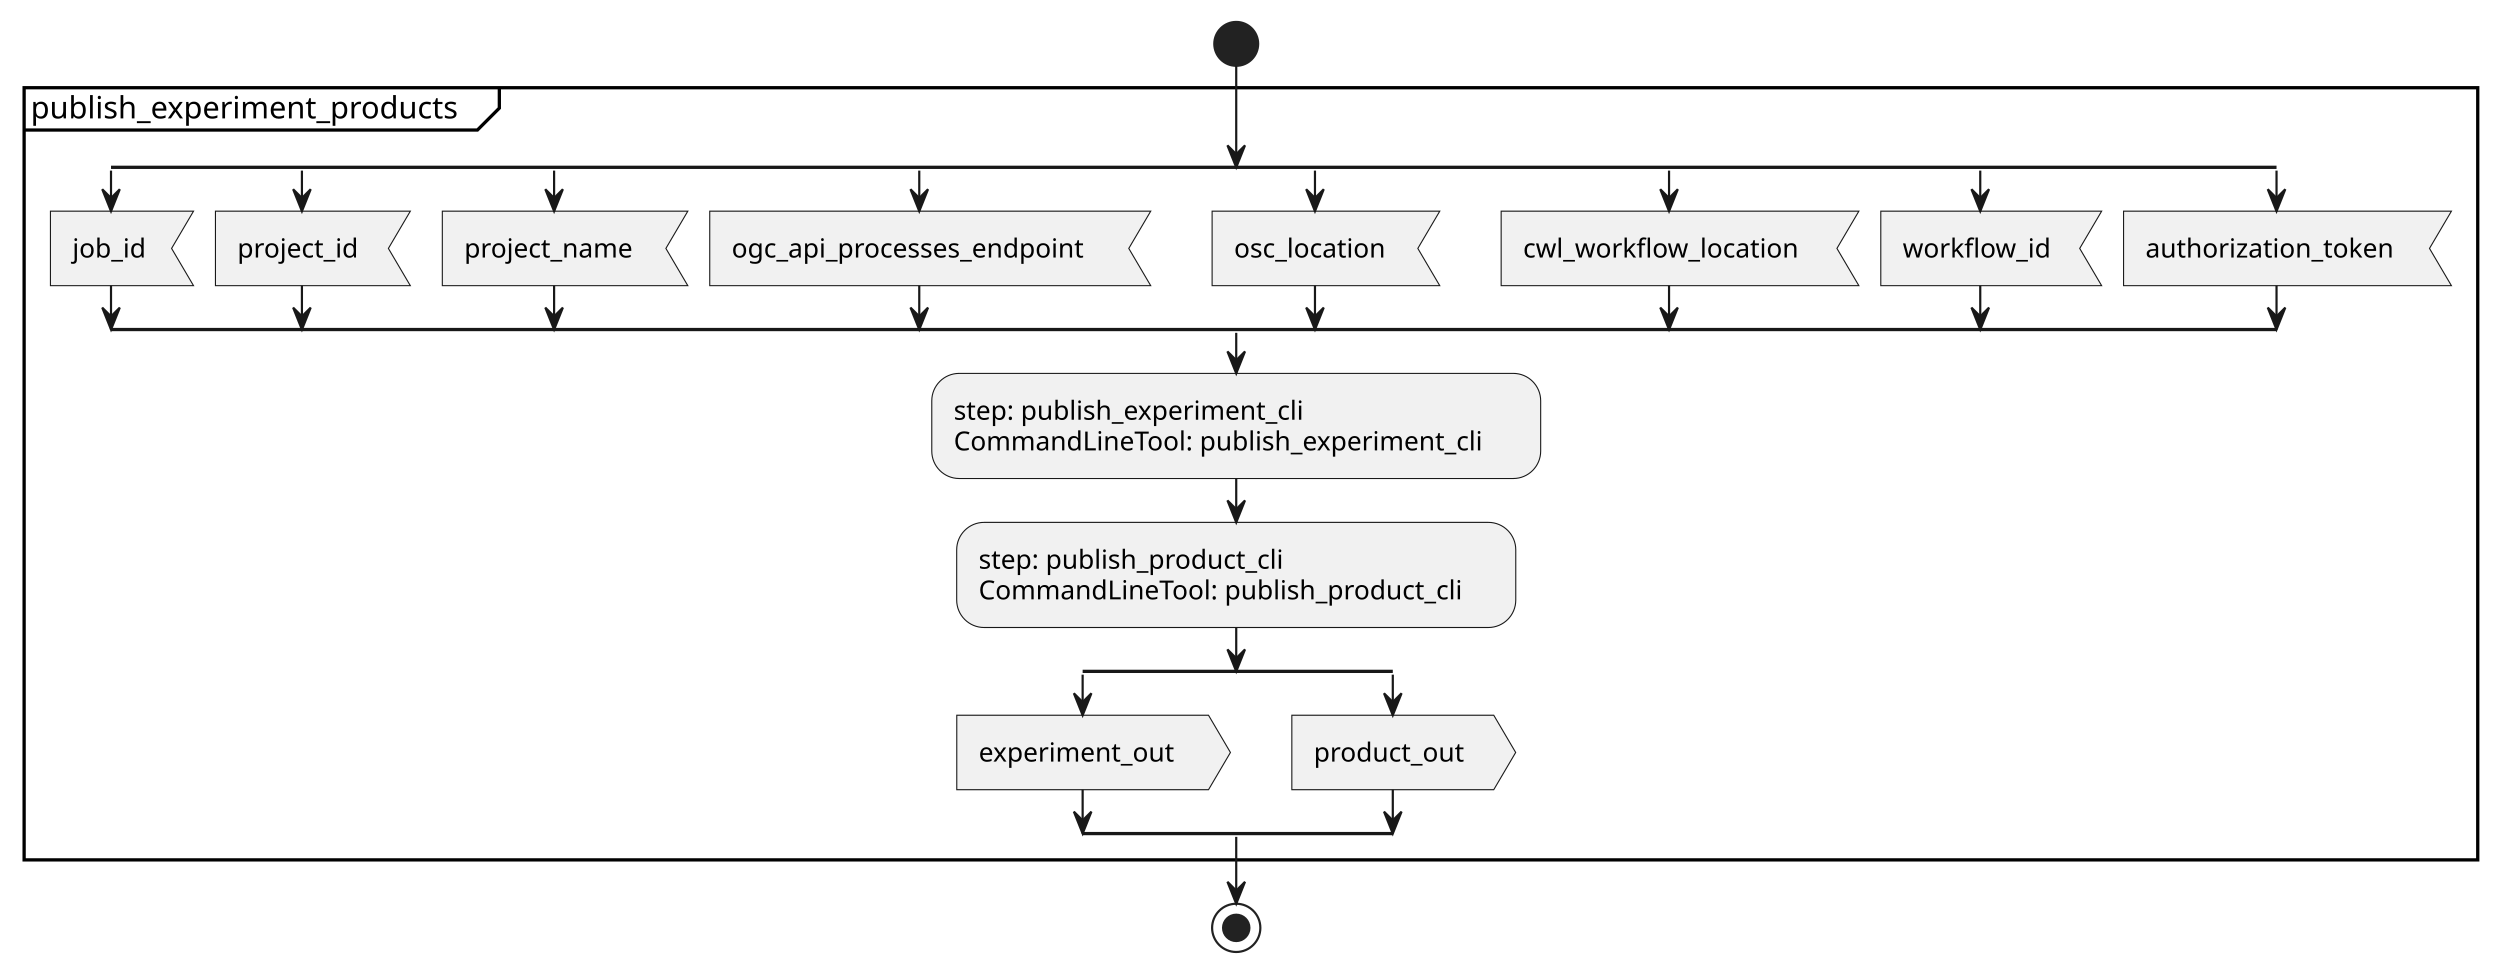
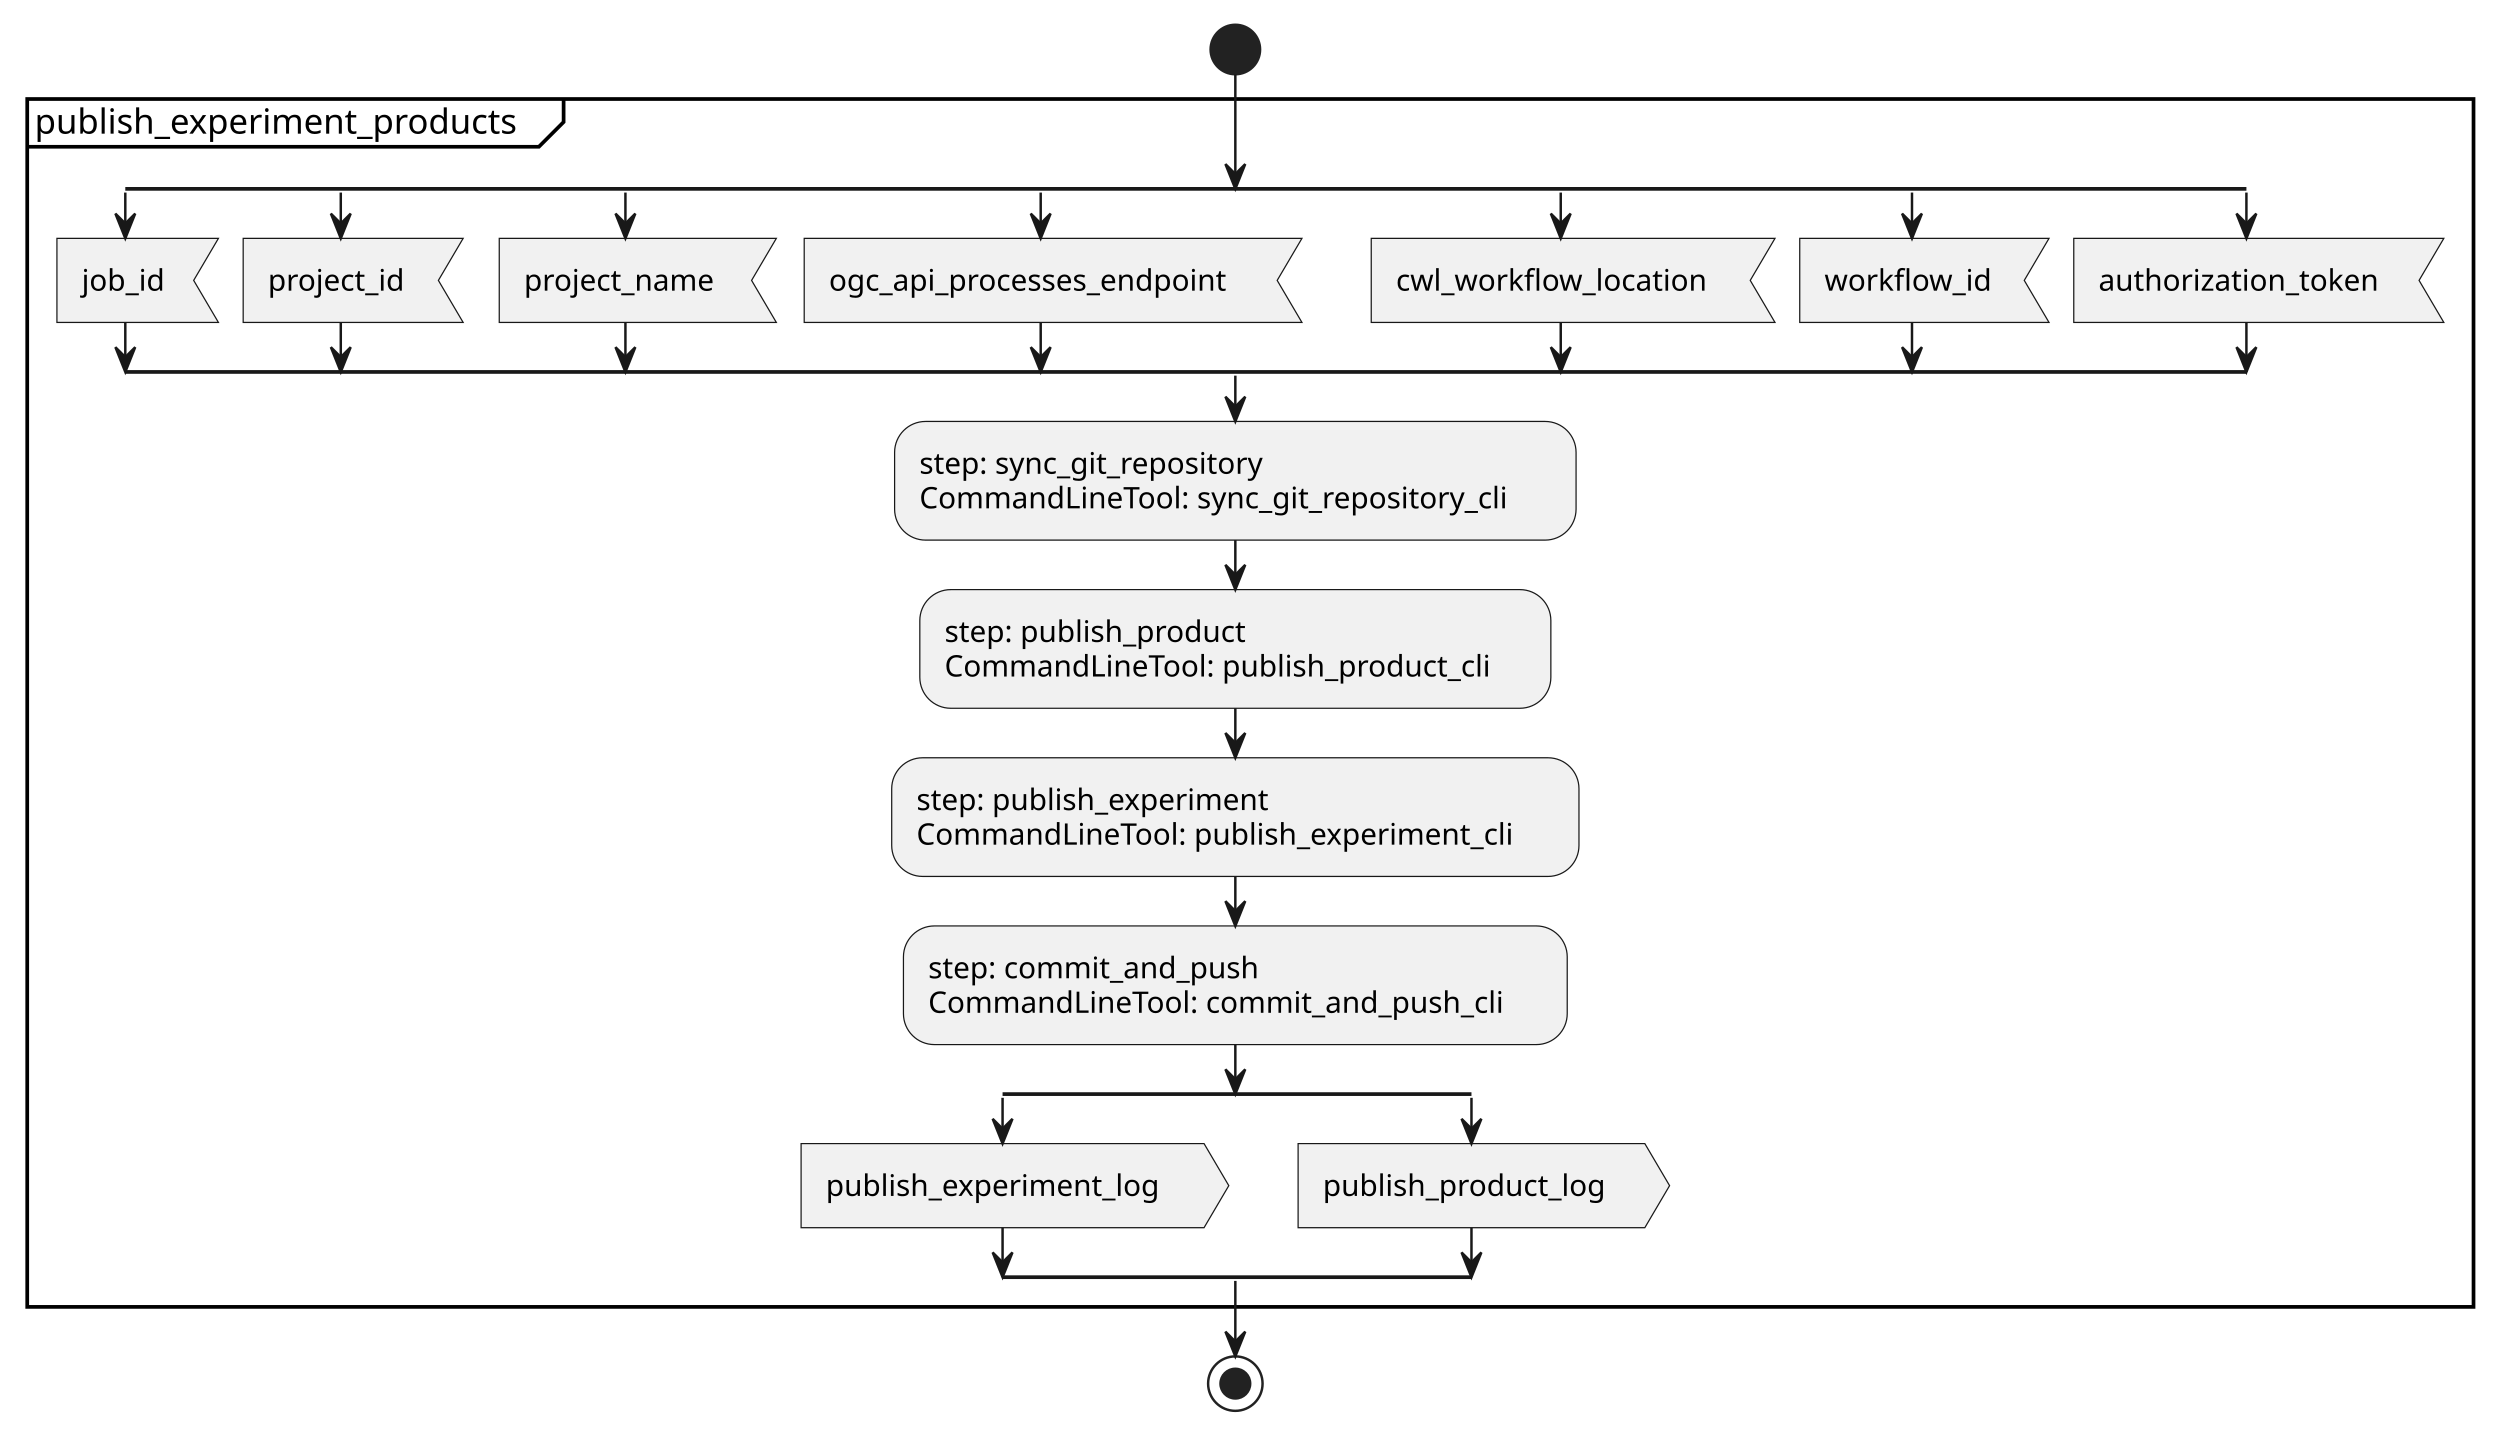
- <svg xmlns="http://www.w3.org/2000/svg" contentStyleType="text/css" data-diagram-type="ACTIVITY" height="445px" preserveAspectRatio="none" style="width:1140px;height:445px;background:#FFFFFF;" version="1.1" viewBox="0 0 1140 445" width="1140px" zoomAndPan="magnify">
+ <svg xmlns="http://www.w3.org/2000/svg" contentStyleType="text/css" data-diagram-type="ACTIVITY" height="580px" preserveAspectRatio="none" style="width:1010px;height:580px;background:#FFFFFF;" version="1.1" viewBox="0 0 1010 580" width="1010px" zoomAndPan="magnify">
  <defs />
  <g>
-     <ellipse cx="563.72" cy="20" fill="#222222" rx="10" ry="10" style="stroke:#222222;stroke-width:1;" />
-     <rect fill="none" height="352.109" style="stroke:#000000;stroke-width:1.5;" width="1118.849" x="11" y="40" />
+     <ellipse cx="499.076" cy="20" fill="#222222" rx="10" ry="10" style="stroke:#222222;stroke-width:1;" />
+     <rect fill="none" height="487.984" style="stroke:#000000;stroke-width:1.5;" width="988.303" x="11" y="40" />
    <path d="M227.698,40 L227.698,49.297 L217.698,59.297 L11,59.297" fill="none" style="stroke:#000000;stroke-width:1.5;" />
    <text fill="#000000" font-family="sans-serif" font-size="14" lengthAdjust="spacing" textLength="206.698" x="14" y="53.995">publish_experiment_products</text>
-     <line style="stroke:#181818;stroke-width:1.5;" x1="50.622" x2="1038.098" y1="76.297" y2="76.297" />
+     <line style="stroke:#181818;stroke-width:1.5;" x1="50.622" x2="907.552" y1="76.297" y2="76.297" />
    <polygon fill="#F1F1F1" points="23,96.297,88.244,96.297,78.244,113.281,88.244,130.266,23,130.266" style="stroke:#181818;stroke-width:0.5;" />
    <text fill="#000000" font-family="sans-serif" font-size="12" lengthAdjust="spacing" textLength="35.244" x="33" y="117.436">job_id</text>
    <polygon fill="#F1F1F1" points="98.244,96.297,187.107,96.297,177.107,113.281,187.107,130.266,98.244,130.266" style="stroke:#181818;stroke-width:0.5;" />
    <text fill="#000000" font-family="sans-serif" font-size="12" lengthAdjust="spacing" textLength="58.863" x="108.244" y="117.436">project_id</text>
    <polygon fill="#F1F1F1" points="201.698,96.297,313.642,96.297,303.642,113.281,313.642,130.266,201.698,130.266" style="stroke:#181818;stroke-width:0.5;" />
    <text fill="#000000" font-family="sans-serif" font-size="12" lengthAdjust="spacing" textLength="81.943" x="211.698" y="117.436">project_name</text>
-     <polygon fill="#F1F1F1" points="323.642,96.297,524.724,96.297,514.724,113.281,524.724,130.266,323.642,130.266" style="stroke:#181818;stroke-width:0.5;" />
-     <text fill="#000000" font-family="sans-serif" font-size="12" lengthAdjust="spacing" textLength="171.082" x="333.642" y="117.436">ogc_api_processes_endpoint</text>
-     <polygon fill="#F1F1F1" points="552.724,96.297,656.528,96.297,646.528,113.281,656.528,130.266,552.724,130.266" style="stroke:#181818;stroke-width:0.5;" />
-     <text fill="#000000" font-family="sans-serif" font-size="12" lengthAdjust="spacing" textLength="73.805" x="562.724" y="117.436">osc_location</text>
-     <polygon fill="#F1F1F1" points="684.528,96.297,847.642,96.297,837.642,113.281,847.642,130.266,684.528,130.266" style="stroke:#181818;stroke-width:0.5;" />
-     <text fill="#000000" font-family="sans-serif" font-size="12" lengthAdjust="spacing" textLength="133.113" x="694.528" y="117.436">cwl_workflow_location</text>
-     <polygon fill="#F1F1F1" points="857.642,96.297,958.347,96.297,948.347,113.281,958.347,130.266,857.642,130.266" style="stroke:#181818;stroke-width:0.5;" />
-     <text fill="#000000" font-family="sans-serif" font-size="12" lengthAdjust="spacing" textLength="70.705" x="867.642" y="117.436">workflow_id</text>
-     <polygon fill="#F1F1F1" points="968.347,96.297,1117.849,96.297,1107.849,113.281,1117.849,130.266,968.347,130.266" style="stroke:#181818;stroke-width:0.5;" />
-     <text fill="#000000" font-family="sans-serif" font-size="12" lengthAdjust="spacing" textLength="119.502" x="978.347" y="117.436">authorization_token</text>
-     <line style="stroke:#181818;stroke-width:1.5;" x1="50.622" x2="1038.098" y1="150.266" y2="150.266" />
-     <rect fill="#F1F1F1" height="47.938" rx="12.5" ry="12.5" style="stroke:#181818;stroke-width:0.5;" width="277.654" x="424.893" y="170.266" />
-     <text fill="#000000" font-family="sans-serif" font-size="12" lengthAdjust="spacing" textLength="171.58" x="434.893" y="191.404">step: publish_experiment_cli</text>
-     <text fill="#000000" font-family="sans-serif" font-size="12" lengthAdjust="spacing" textLength="257.654" x="434.893" y="205.373">CommandLineTool: publish_experiment_cli</text>
-     <rect fill="#F1F1F1" height="47.938" rx="12.5" ry="12.5" style="stroke:#181818;stroke-width:0.5;" width="254.938" x="436.251" y="238.203" />
-     <text fill="#000000" font-family="sans-serif" font-size="12" lengthAdjust="spacing" textLength="148.863" x="446.251" y="259.342">step: publish_product_cli</text>
-     <text fill="#000000" font-family="sans-serif" font-size="12" lengthAdjust="spacing" textLength="234.938" x="446.251" y="273.31">CommandLineTool: publish_product_cli</text>
-     <line style="stroke:#181818;stroke-width:1.5;" x1="493.685" x2="635.113" y1="306.141" y2="306.141" />
-     <polygon fill="#F1F1F1" points="436.291,326.141,551.078,326.141,561.078,343.125,551.078,360.109,436.291,360.109" style="stroke:#181818;stroke-width:0.5;" />
-     <text fill="#000000" font-family="sans-serif" font-size="12" lengthAdjust="spacing" textLength="94.787" x="446.291" y="347.279">experiment_out</text>
-     <polygon fill="#F1F1F1" points="589.078,326.141,681.148,326.141,691.148,343.125,681.148,360.109,589.078,360.109" style="stroke:#181818;stroke-width:0.5;" />
-     <text fill="#000000" font-family="sans-serif" font-size="12" lengthAdjust="spacing" textLength="72.07" x="599.078" y="347.279">product_out</text>
-     <line style="stroke:#181818;stroke-width:1.5;" x1="493.685" x2="635.113" y1="380.109" y2="380.109" />
-     <ellipse cx="563.72" cy="423.109" fill="none" rx="11" ry="11" style="stroke:#222222;stroke-width:1;" />
-     <ellipse cx="563.72" cy="423.109" fill="#222222" rx="6" ry="6" style="stroke:#222222;stroke-width:1;" />
+     <polygon fill="#F1F1F1" points="324.9,96.297,525.982,96.297,515.982,113.281,525.982,130.266,324.9,130.266" style="stroke:#181818;stroke-width:0.5;" />
+     <text fill="#000000" font-family="sans-serif" font-size="12" lengthAdjust="spacing" textLength="171.082" x="334.9" y="117.436">ogc_api_processes_endpoint</text>
+     <polygon fill="#F1F1F1" points="553.982,96.297,717.096,96.297,707.096,113.281,717.096,130.266,553.982,130.266" style="stroke:#181818;stroke-width:0.5;" />
+     <text fill="#000000" font-family="sans-serif" font-size="12" lengthAdjust="spacing" textLength="133.113" x="563.982" y="117.436">cwl_workflow_location</text>
+     <polygon fill="#F1F1F1" points="727.096,96.297,827.801,96.297,817.801,113.281,827.801,130.266,727.096,130.266" style="stroke:#181818;stroke-width:0.5;" />
+     <text fill="#000000" font-family="sans-serif" font-size="12" lengthAdjust="spacing" textLength="70.705" x="737.096" y="117.436">workflow_id</text>
+     <polygon fill="#F1F1F1" points="837.801,96.297,987.303,96.297,977.303,113.281,987.303,130.266,837.801,130.266" style="stroke:#181818;stroke-width:0.5;" />
+     <text fill="#000000" font-family="sans-serif" font-size="12" lengthAdjust="spacing" textLength="119.502" x="847.801" y="117.436">authorization_token</text>
+     <line style="stroke:#181818;stroke-width:1.5;" x1="50.622" x2="907.552" y1="150.266" y2="150.266" />
+     <rect fill="#F1F1F1" height="47.938" rx="12.5" ry="12.5" style="stroke:#181818;stroke-width:0.5;" width="275.31" x="361.421" y="170.266" />
+     <text fill="#000000" font-family="sans-serif" font-size="12" lengthAdjust="spacing" textLength="149.971" x="371.421" y="191.404">step: sync_git_repository</text>
+     <text fill="#000000" font-family="sans-serif" font-size="12" lengthAdjust="spacing" textLength="255.31" x="371.421" y="205.373">CommandLineTool: sync_git_repository_cli</text>
+     <rect fill="#F1F1F1" height="47.938" rx="12.5" ry="12.5" style="stroke:#181818;stroke-width:0.5;" width="254.938" x="371.607" y="238.203" />
+     <text fill="#000000" font-family="sans-serif" font-size="12" lengthAdjust="spacing" textLength="129.598" x="381.607" y="259.342">step: publish_product</text>
+     <text fill="#000000" font-family="sans-serif" font-size="12" lengthAdjust="spacing" textLength="234.938" x="381.607" y="273.31">CommandLineTool: publish_product_cli</text>
+     <rect fill="#F1F1F1" height="47.938" rx="12.5" ry="12.5" style="stroke:#181818;stroke-width:0.5;" width="277.654" x="360.249" y="306.141" />
+     <text fill="#000000" font-family="sans-serif" font-size="12" lengthAdjust="spacing" textLength="152.315" x="370.249" y="327.279">step: publish_experiment</text>
+     <text fill="#000000" font-family="sans-serif" font-size="12" lengthAdjust="spacing" textLength="257.654" x="370.249" y="341.248">CommandLineTool: publish_experiment_cli</text>
+     <rect fill="#F1F1F1" height="47.938" rx="12.5" ry="12.5" style="stroke:#181818;stroke-width:0.5;" width="268.168" x="364.992" y="374.078" />
+     <text fill="#000000" font-family="sans-serif" font-size="12" lengthAdjust="spacing" textLength="142.828" x="374.992" y="395.217">step: commit_and_push</text>
+     <text fill="#000000" font-family="sans-serif" font-size="12" lengthAdjust="spacing" textLength="248.168" x="374.992" y="409.185">CommandLineTool: commit_and_push_cli</text>
+     <line style="stroke:#181818;stroke-width:1.5;" x1="405.038" x2="594.473" y1="442.016" y2="442.016" />
+     <polygon fill="#F1F1F1" points="323.642,462.016,486.435,462.016,496.435,479,486.435,495.984,323.642,495.984" style="stroke:#181818;stroke-width:0.5;" />
+     <text fill="#000000" font-family="sans-serif" font-size="12" lengthAdjust="spacing" textLength="142.793" x="333.642" y="483.154">publish_experiment_log</text>
+     <polygon fill="#F1F1F1" points="524.435,462.016,664.511,462.016,674.511,479,664.511,495.984,524.435,495.984" style="stroke:#181818;stroke-width:0.5;" />
+     <text fill="#000000" font-family="sans-serif" font-size="12" lengthAdjust="spacing" textLength="120.076" x="534.435" y="483.154">publish_product_log</text>
+     <line style="stroke:#181818;stroke-width:1.5;" x1="405.038" x2="594.473" y1="515.984" y2="515.984" />
+     <ellipse cx="499.076" cy="558.984" fill="none" rx="11" ry="11" style="stroke:#222222;stroke-width:1;" />
+     <ellipse cx="499.076" cy="558.984" fill="#222222" rx="6" ry="6" style="stroke:#222222;stroke-width:1;" />
    <line style="stroke:#181818;stroke-width:1;" x1="50.622" x2="50.622" y1="77.797" y2="96.297" />
    <polygon fill="#181818" points="46.622,86.297,50.622,96.297,54.622,86.297,50.622,90.297" style="stroke:#181818;stroke-width:1;" />
    <line style="stroke:#181818;stroke-width:1;" x1="137.676" x2="137.676" y1="77.797" y2="96.297" />
    <polygon fill="#181818" points="133.676,86.297,137.676,96.297,141.676,86.297,137.676,90.297" style="stroke:#181818;stroke-width:1;" />
    <line style="stroke:#181818;stroke-width:1;" x1="252.67" x2="252.67" y1="77.797" y2="96.297" />
    <polygon fill="#181818" points="248.67,86.297,252.67,96.297,256.67,86.297,252.67,90.297" style="stroke:#181818;stroke-width:1;" />
-     <line style="stroke:#181818;stroke-width:1;" x1="419.183" x2="419.183" y1="77.797" y2="96.297" />
-     <polygon fill="#181818" points="415.183,86.297,419.183,96.297,423.183,86.297,419.183,90.297" style="stroke:#181818;stroke-width:1;" />
-     <line style="stroke:#181818;stroke-width:1;" x1="599.626" x2="599.626" y1="77.797" y2="96.297" />
-     <polygon fill="#181818" points="595.626,86.297,599.626,96.297,603.626,86.297,599.626,90.297" style="stroke:#181818;stroke-width:1;" />
-     <line style="stroke:#181818;stroke-width:1;" x1="761.085" x2="761.085" y1="77.797" y2="96.297" />
-     <polygon fill="#181818" points="757.085,86.297,761.085,96.297,765.085,86.297,761.085,90.297" style="stroke:#181818;stroke-width:1;" />
-     <line style="stroke:#181818;stroke-width:1;" x1="902.994" x2="902.994" y1="77.797" y2="96.297" />
-     <polygon fill="#181818" points="898.994,86.297,902.994,96.297,906.994,86.297,902.994,90.297" style="stroke:#181818;stroke-width:1;" />
-     <line style="stroke:#181818;stroke-width:1;" x1="1038.098" x2="1038.098" y1="77.797" y2="96.297" />
-     <polygon fill="#181818" points="1034.098,86.297,1038.098,96.297,1042.098,86.297,1038.098,90.297" style="stroke:#181818;stroke-width:1;" />
+     <line style="stroke:#181818;stroke-width:1;" x1="420.441" x2="420.441" y1="77.797" y2="96.297" />
+     <polygon fill="#181818" points="416.441,86.297,420.441,96.297,424.441,86.297,420.441,90.297" style="stroke:#181818;stroke-width:1;" />
+     <line style="stroke:#181818;stroke-width:1;" x1="630.539" x2="630.539" y1="77.797" y2="96.297" />
+     <polygon fill="#181818" points="626.539,86.297,630.539,96.297,634.539,86.297,630.539,90.297" style="stroke:#181818;stroke-width:1;" />
+     <line style="stroke:#181818;stroke-width:1;" x1="772.448" x2="772.448" y1="77.797" y2="96.297" />
+     <polygon fill="#181818" points="768.448,86.297,772.448,96.297,776.448,86.297,772.448,90.297" style="stroke:#181818;stroke-width:1;" />
+     <line style="stroke:#181818;stroke-width:1;" x1="907.552" x2="907.552" y1="77.797" y2="96.297" />
+     <polygon fill="#181818" points="903.552,86.297,907.552,96.297,911.552,86.297,907.552,90.297" style="stroke:#181818;stroke-width:1;" />
    <line style="stroke:#181818;stroke-width:1;" x1="50.622" x2="50.622" y1="130.266" y2="150.266" />
    <polygon fill="#181818" points="46.622,140.266,50.622,150.266,54.622,140.266,50.622,144.266" style="stroke:#181818;stroke-width:1;" />
    <line style="stroke:#181818;stroke-width:1;" x1="137.676" x2="137.676" y1="130.266" y2="150.266" />
    <polygon fill="#181818" points="133.676,140.266,137.676,150.266,141.676,140.266,137.676,144.266" style="stroke:#181818;stroke-width:1;" />
    <line style="stroke:#181818;stroke-width:1;" x1="252.67" x2="252.67" y1="130.266" y2="150.266" />
    <polygon fill="#181818" points="248.67,140.266,252.67,150.266,256.67,140.266,252.67,144.266" style="stroke:#181818;stroke-width:1;" />
-     <line style="stroke:#181818;stroke-width:1;" x1="419.183" x2="419.183" y1="130.266" y2="150.266" />
-     <polygon fill="#181818" points="415.183,140.266,419.183,150.266,423.183,140.266,419.183,144.266" style="stroke:#181818;stroke-width:1;" />
-     <line style="stroke:#181818;stroke-width:1;" x1="599.626" x2="599.626" y1="130.266" y2="150.266" />
-     <polygon fill="#181818" points="595.626,140.266,599.626,150.266,603.626,140.266,599.626,144.266" style="stroke:#181818;stroke-width:1;" />
-     <line style="stroke:#181818;stroke-width:1;" x1="761.085" x2="761.085" y1="130.266" y2="150.266" />
-     <polygon fill="#181818" points="757.085,140.266,761.085,150.266,765.085,140.266,761.085,144.266" style="stroke:#181818;stroke-width:1;" />
-     <line style="stroke:#181818;stroke-width:1;" x1="902.994" x2="902.994" y1="130.266" y2="150.266" />
-     <polygon fill="#181818" points="898.994,140.266,902.994,150.266,906.994,140.266,902.994,144.266" style="stroke:#181818;stroke-width:1;" />
-     <line style="stroke:#181818;stroke-width:1;" x1="1038.098" x2="1038.098" y1="130.266" y2="150.266" />
-     <polygon fill="#181818" points="1034.098,140.266,1038.098,150.266,1042.098,140.266,1038.098,144.266" style="stroke:#181818;stroke-width:1;" />
-     <line style="stroke:#181818;stroke-width:1;" x1="563.72" x2="563.72" y1="151.766" y2="170.266" />
-     <polygon fill="#181818" points="559.72,160.266,563.72,170.266,567.72,160.266,563.72,164.266" style="stroke:#181818;stroke-width:1;" />
-     <line style="stroke:#181818;stroke-width:1;" x1="563.72" x2="563.72" y1="218.203" y2="238.203" />
-     <polygon fill="#181818" points="559.72,228.203,563.72,238.203,567.72,228.203,563.72,232.203" style="stroke:#181818;stroke-width:1;" />
-     <line style="stroke:#181818;stroke-width:1;" x1="493.685" x2="493.685" y1="307.641" y2="326.141" />
-     <polygon fill="#181818" points="489.685,316.141,493.685,326.141,497.685,316.141,493.685,320.141" style="stroke:#181818;stroke-width:1;" />
-     <line style="stroke:#181818;stroke-width:1;" x1="635.113" x2="635.113" y1="307.641" y2="326.141" />
-     <polygon fill="#181818" points="631.113,316.141,635.113,326.141,639.113,316.141,635.113,320.141" style="stroke:#181818;stroke-width:1;" />
-     <line style="stroke:#181818;stroke-width:1;" x1="493.685" x2="493.685" y1="360.109" y2="380.109" />
-     <polygon fill="#181818" points="489.685,370.109,493.685,380.109,497.685,370.109,493.685,374.109" style="stroke:#181818;stroke-width:1;" />
-     <line style="stroke:#181818;stroke-width:1;" x1="635.113" x2="635.113" y1="360.109" y2="380.109" />
-     <polygon fill="#181818" points="631.113,370.109,635.113,380.109,639.113,370.109,635.113,374.109" style="stroke:#181818;stroke-width:1;" />
-     <line style="stroke:#181818;stroke-width:1;" x1="563.72" x2="563.72" y1="286.141" y2="306.141" />
-     <polygon fill="#181818" points="559.72,296.141,563.72,306.141,567.72,296.141,563.72,300.141" style="stroke:#181818;stroke-width:1;" />
-     <line style="stroke:#181818;stroke-width:1;" x1="563.72" x2="563.72" y1="30" y2="76.297" />
-     <polygon fill="#181818" points="559.72,66.297,563.72,76.297,567.72,66.297,563.72,70.297" style="stroke:#181818;stroke-width:1;" />
-     <line style="stroke:#181818;stroke-width:1;" x1="563.72" x2="563.72" y1="381.609" y2="412.109" />
-     <polygon fill="#181818" points="559.72,402.109,563.72,412.109,567.72,402.109,563.72,406.109" style="stroke:#181818;stroke-width:1;" />
+     <line style="stroke:#181818;stroke-width:1;" x1="420.441" x2="420.441" y1="130.266" y2="150.266" />
+     <polygon fill="#181818" points="416.441,140.266,420.441,150.266,424.441,140.266,420.441,144.266" style="stroke:#181818;stroke-width:1;" />
+     <line style="stroke:#181818;stroke-width:1;" x1="630.539" x2="630.539" y1="130.266" y2="150.266" />
+     <polygon fill="#181818" points="626.539,140.266,630.539,150.266,634.539,140.266,630.539,144.266" style="stroke:#181818;stroke-width:1;" />
+     <line style="stroke:#181818;stroke-width:1;" x1="772.448" x2="772.448" y1="130.266" y2="150.266" />
+     <polygon fill="#181818" points="768.448,140.266,772.448,150.266,776.448,140.266,772.448,144.266" style="stroke:#181818;stroke-width:1;" />
+     <line style="stroke:#181818;stroke-width:1;" x1="907.552" x2="907.552" y1="130.266" y2="150.266" />
+     <polygon fill="#181818" points="903.552,140.266,907.552,150.266,911.552,140.266,907.552,144.266" style="stroke:#181818;stroke-width:1;" />
+     <line style="stroke:#181818;stroke-width:1;" x1="499.076" x2="499.076" y1="151.766" y2="170.266" />
+     <polygon fill="#181818" points="495.076,160.266,499.076,170.266,503.076,160.266,499.076,164.266" style="stroke:#181818;stroke-width:1;" />
+     <line style="stroke:#181818;stroke-width:1;" x1="499.076" x2="499.076" y1="218.203" y2="238.203" />
+     <polygon fill="#181818" points="495.076,228.203,499.076,238.203,503.076,228.203,499.076,232.203" style="stroke:#181818;stroke-width:1;" />
+     <line style="stroke:#181818;stroke-width:1;" x1="499.076" x2="499.076" y1="286.141" y2="306.141" />
+     <polygon fill="#181818" points="495.076,296.141,499.076,306.141,503.076,296.141,499.076,300.141" style="stroke:#181818;stroke-width:1;" />
+     <line style="stroke:#181818;stroke-width:1;" x1="499.076" x2="499.076" y1="354.078" y2="374.078" />
+     <polygon fill="#181818" points="495.076,364.078,499.076,374.078,503.076,364.078,499.076,368.078" style="stroke:#181818;stroke-width:1;" />
+     <line style="stroke:#181818;stroke-width:1;" x1="405.038" x2="405.038" y1="443.516" y2="462.016" />
+     <polygon fill="#181818" points="401.038,452.016,405.038,462.016,409.038,452.016,405.038,456.016" style="stroke:#181818;stroke-width:1;" />
+     <line style="stroke:#181818;stroke-width:1;" x1="594.473" x2="594.473" y1="443.516" y2="462.016" />
+     <polygon fill="#181818" points="590.473,452.016,594.473,462.016,598.473,452.016,594.473,456.016" style="stroke:#181818;stroke-width:1;" />
+     <line style="stroke:#181818;stroke-width:1;" x1="405.038" x2="405.038" y1="495.984" y2="515.984" />
+     <polygon fill="#181818" points="401.038,505.984,405.038,515.984,409.038,505.984,405.038,509.984" style="stroke:#181818;stroke-width:1;" />
+     <line style="stroke:#181818;stroke-width:1;" x1="594.473" x2="594.473" y1="495.984" y2="515.984" />
+     <polygon fill="#181818" points="590.473,505.984,594.473,515.984,598.473,505.984,594.473,509.984" style="stroke:#181818;stroke-width:1;" />
+     <line style="stroke:#181818;stroke-width:1;" x1="499.076" x2="499.076" y1="422.016" y2="442.016" />
+     <polygon fill="#181818" points="495.076,432.016,499.076,442.016,503.076,432.016,499.076,436.016" style="stroke:#181818;stroke-width:1;" />
+     <line style="stroke:#181818;stroke-width:1;" x1="499.076" x2="499.076" y1="30" y2="76.297" />
+     <polygon fill="#181818" points="495.076,66.297,499.076,76.297,503.076,66.297,499.076,70.297" style="stroke:#181818;stroke-width:1;" />
+     <line style="stroke:#181818;stroke-width:1;" x1="499.076" x2="499.076" y1="517.484" y2="547.984" />
+     <polygon fill="#181818" points="495.076,537.984,499.076,547.984,503.076,537.984,499.076,541.984" style="stroke:#181818;stroke-width:1;" />
  </g>
</svg>
